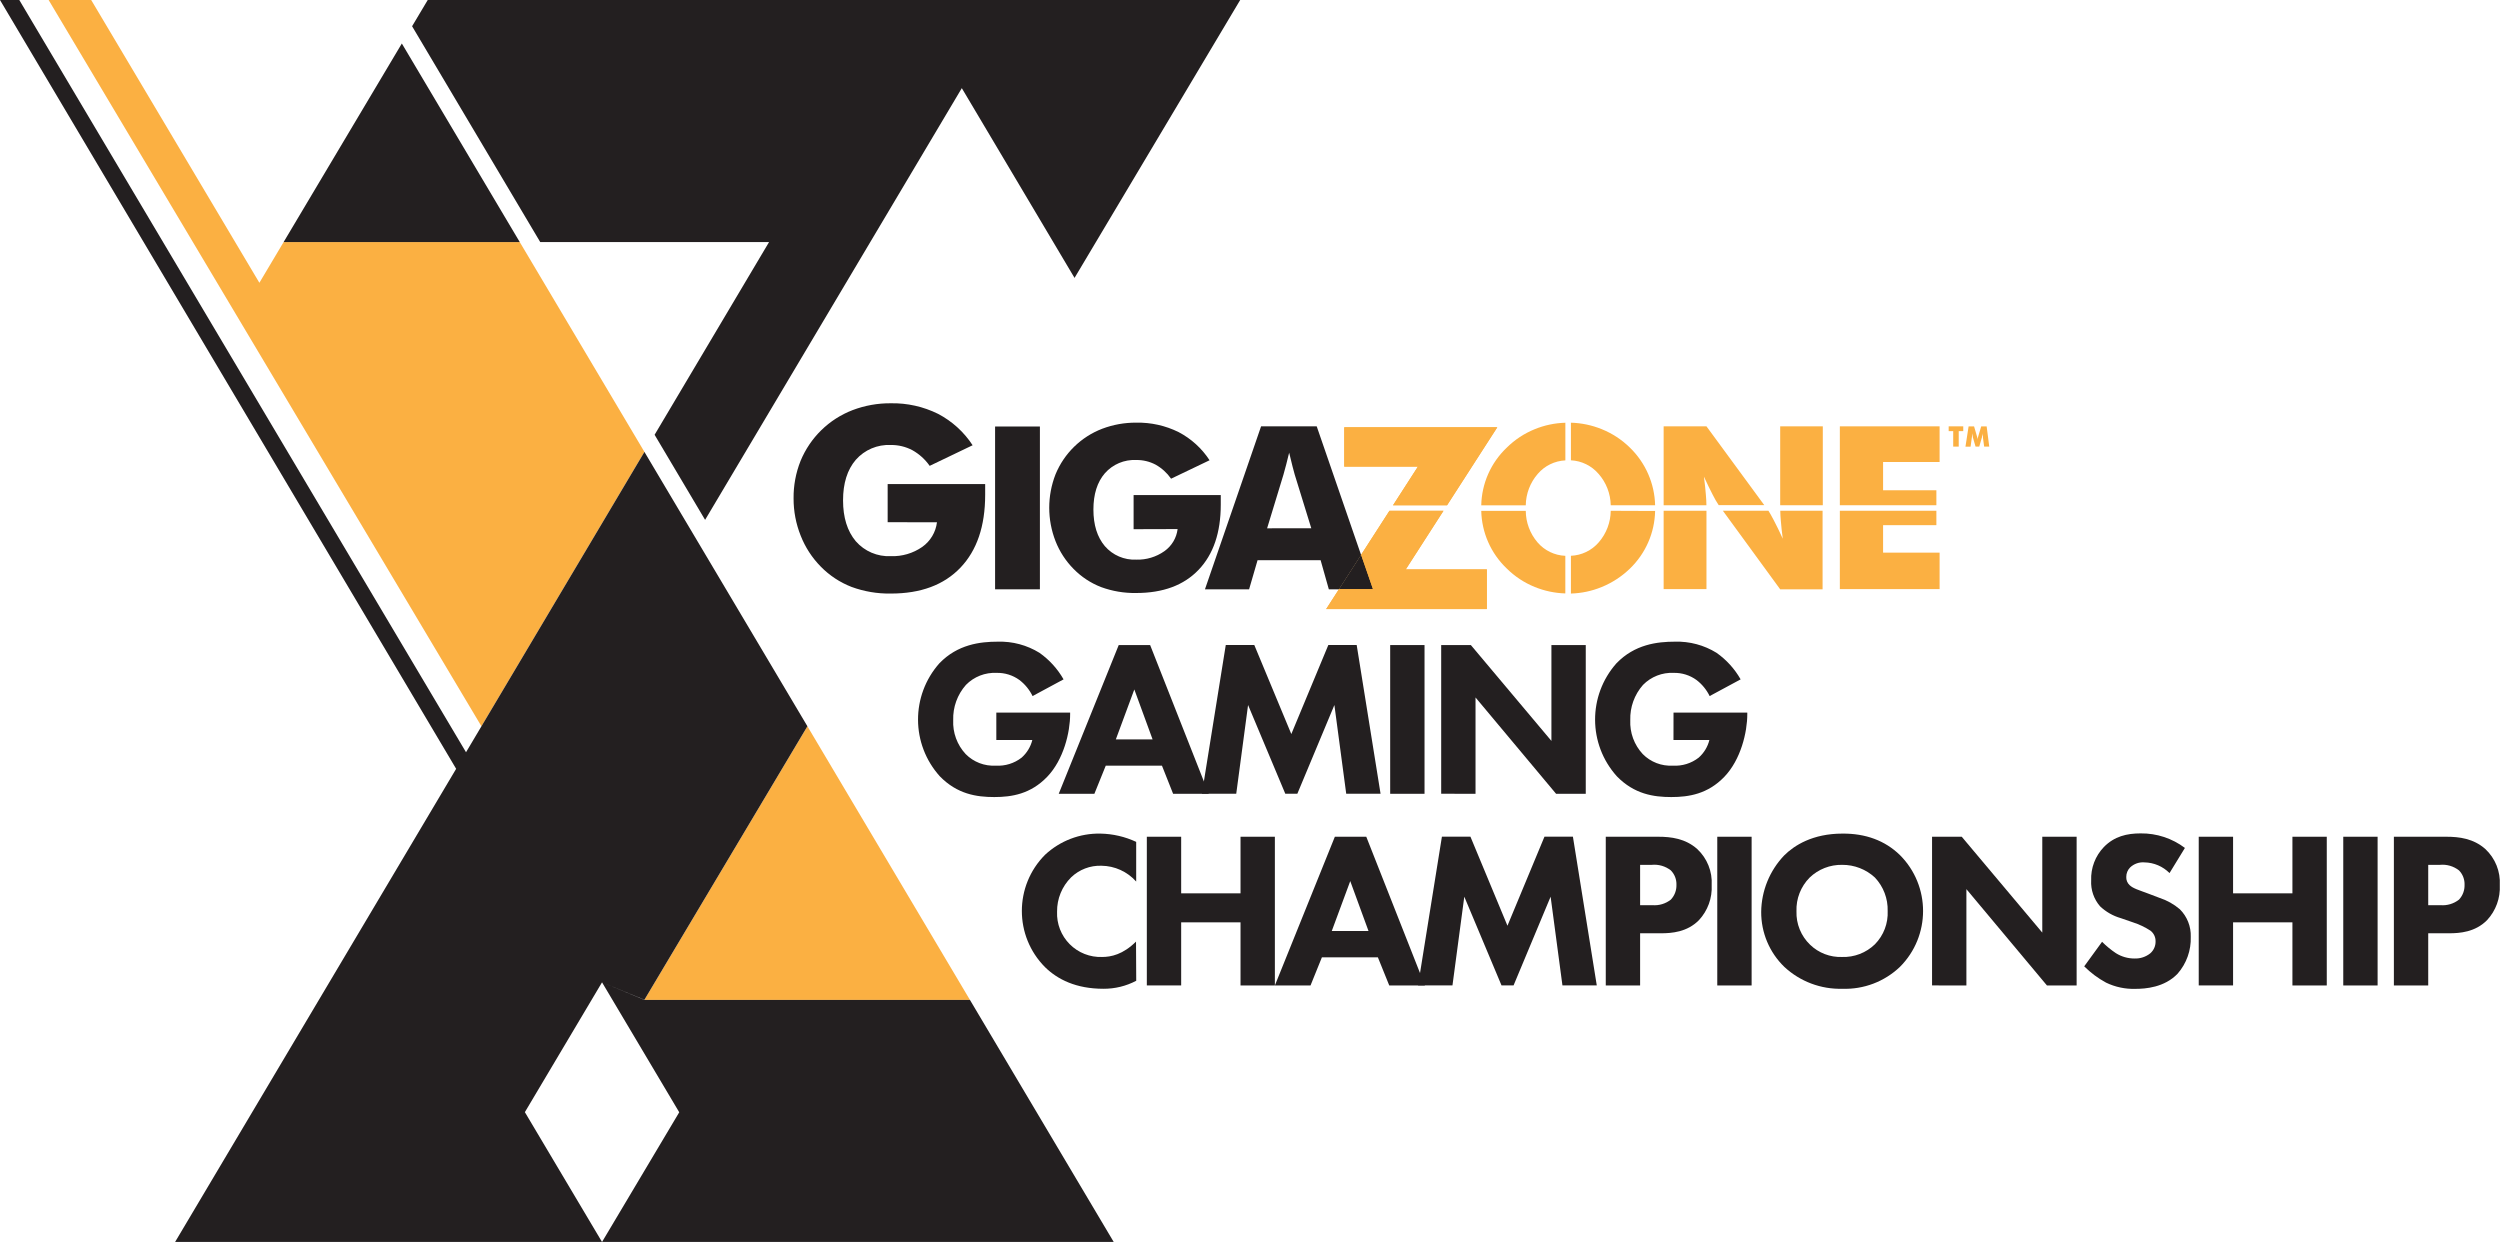
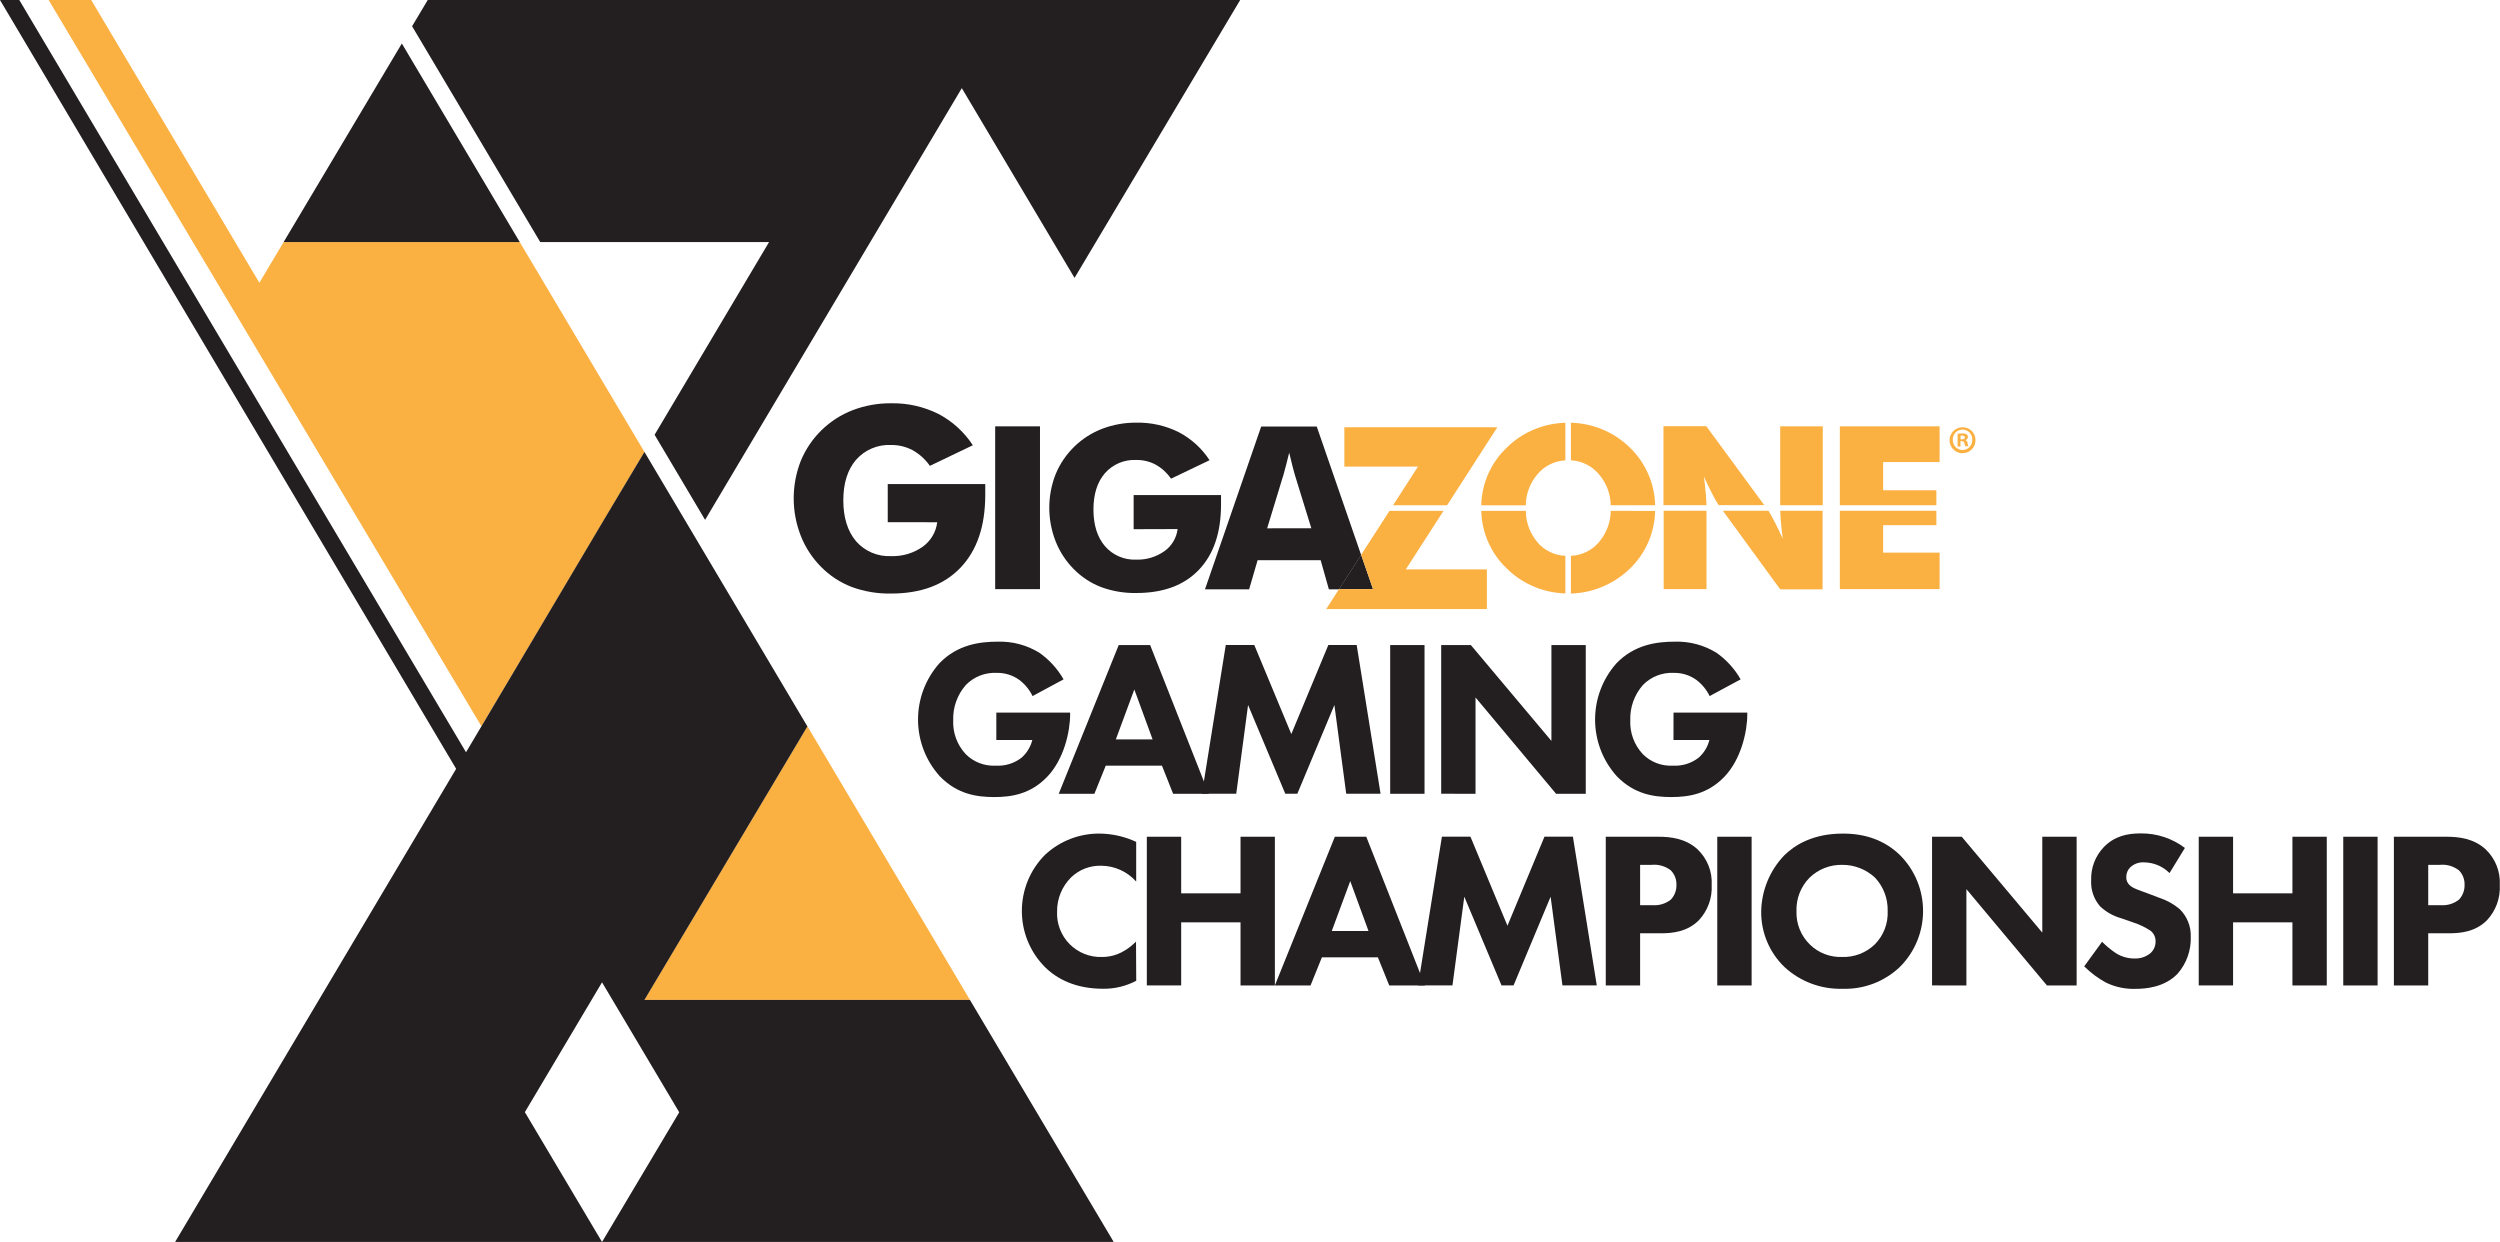
<svg xmlns="http://www.w3.org/2000/svg" viewBox="0 0 589.67 292.94">
  <defs>
-     <style>.a{fill:#fbb042;}.b{fill:#231f20;}.c{fill:none;}.d{fill:#595a5c;}</style>
+     <style>.a{fill:#231f20;}.b{fill:#fbb042;}.c{fill:#595a5c;}</style>
  </defs>
-   <polygon class="a" points="328.57 119.18 341.31 119.18 353.16 100.78 317.07 100.78 317.07 110.06 334.44 110.06 328.57 119.18" />
-   <polygon class="a" points="340.47 120.48 327.73 120.48 321.04 130.86 315.83 138.95 312.8 143.66 350.7 143.66 350.7 134.31 331.57 134.31 340.47 120.48" />
-   <path class="b" d="M209.37,123.17v-9h23q0,.44,0,1t0,1.55q0,11.07-5.84,17.18T210.11,140a25.6,25.6,0,0,1-9.27-1.57,20.53,20.53,0,0,1-7.25-4.79,21.65,21.65,0,0,1-4.73-7.28,23.43,23.43,0,0,1-1.68-8.8,23.2,23.2,0,0,1,1.64-8.83,21.7,21.7,0,0,1,12.29-12,24.81,24.81,0,0,1,9-1.61,24.06,24.06,0,0,1,11.14,2.49,21.78,21.78,0,0,1,8.16,7.41l-10.13,4.86a12.32,12.32,0,0,0-4.09-3.7,10.6,10.6,0,0,0-5.08-1.22,10.33,10.33,0,0,0-8.26,3.5q-3,3.5-3,9.56t3,9.64a10.31,10.31,0,0,0,8.26,3.52,12.21,12.21,0,0,0,7.42-2.18,8.35,8.35,0,0,0,3.47-5.81Z" transform="translate(0 0)" />
-   <path class="b" d="M234.71,139v-38.4h10.57V139Z" transform="translate(0 0)" />
-   <path class="b" d="M267.38,124.82v-8.05h20.56q0,.39,0,.86t0,1.39q0,9.91-5.23,15.38T268,139.87a22.91,22.91,0,0,1-8.3-1.4,18.38,18.38,0,0,1-6.49-4.29,19.39,19.39,0,0,1-4.24-6.52,21.68,21.68,0,0,1,0-15.79,19.43,19.43,0,0,1,11-10.74A22.21,22.21,0,0,1,268,99.69a21.55,21.55,0,0,1,10,2.23,19.51,19.51,0,0,1,7.3,6.64l-9.08,4.35a11,11,0,0,0-3.66-3.32A9.48,9.48,0,0,0,268,108.5a9.25,9.25,0,0,0-7.4,3.13q-2.7,3.13-2.7,8.56t2.7,8.63A9.24,9.24,0,0,0,268,132a10.93,10.93,0,0,0,6.65-2,7.48,7.48,0,0,0,3.11-5.21Z" transform="translate(0 0)" />
-   <path class="c" d="M304.87,110.08l-.81-3.3q-.34,1.42-.67,2.7t-.67,2.47l-3.86,12.67h10.41l-3.91-12.67Q305.19,111.36,304.87,110.08Z" transform="translate(0 0)" />
-   <path class="b" d="M310.57,100.56H297.45L284.21,139h10.41l2-6.87h14.87l1.94,6.87h2.4l5.21-8.09Zm-11.7,24.05,3.86-12.67q.34-1.18.67-2.47t.67-2.7l.81,3.3q.32,1.29.5,1.86l3.91,12.67Z" transform="translate(0 0)" />
-   <polygon class="b" points="321.04 130.86 315.83 138.95 323.84 138.95 321.04 130.86" />
-   <path class="a" d="M402.49,119.17c0-.75-.06-1.58-.13-2.48q-.14-1.86-.46-4.27,1.13,2.46,2.08,4.29a22,22,0,0,0,1.4,2.43l0,0h10.75L402.5,100.56H392.4v18.61Z" transform="translate(0 0)" />
-   <rect class="a" x="419.89" y="100.56" width="10.05" height="18.61" />
-   <rect class="a" x="392.4" y="120.47" width="10.1" height="18.48" />
-   <path class="a" d="M419.91,120.47c0,.72.06,1.5.13,2.35q.14,1.86.46,4.25-1.15-2.52-2.11-4.34-.84-1.6-1.27-2.26H406.37L419.89,139h10V120.47Z" transform="translate(0 0)" />
-   <polygon class="a" points="444.16 123.87 456.73 123.87 456.73 120.47 433.96 120.47 433.96 138.95 457.49 138.95 457.49 130.35 444.16 130.35 444.16 123.87" />
-   <polygon class="a" points="433.96 100.56 433.96 119.17 456.73 119.17 456.73 115.64 444.16 115.64 444.16 108.97 457.49 108.97 457.49 100.56 433.96 100.56" />
-   <path class="a" d="M379.92,120.48a11.51,11.51,0,0,1-2.82,7.43,9.15,9.15,0,0,1-6.57,3.18V140a20.63,20.63,0,0,0,7.21-1.52,21,21,0,0,0,6.71-4.37,19.43,19.43,0,0,0,5.94-13.59Z" transform="translate(0 0)" />
-   <path class="a" d="M377.06,111.78a11.46,11.46,0,0,1,2.86,7.4h10.47a19.59,19.59,0,0,0-5.94-13.59,20.32,20.32,0,0,0-6.67-4.37,20.79,20.79,0,0,0-7.25-1.52v8.87A9.19,9.19,0,0,1,377.06,111.78Z" transform="translate(0 0)" />
-   <polygon class="a" points="328.57 119.18 341.31 119.18 353.16 100.78 317.07 100.78 317.07 110.06 334.44 110.06 328.57 119.18" />
-   <polygon class="a" points="340.47 120.48 327.73 120.48 321.04 130.86 323.84 138.95 315.83 138.95 312.8 143.66 350.7 143.66 350.7 134.31 331.57 134.31 340.47 120.48" />
-   <path class="a" d="M362.66,127.94a11.56,11.56,0,0,1-2.78-7.45h-10.5a19.36,19.36,0,0,0,6,13.59,20.09,20.09,0,0,0,6.62,4.37,20.64,20.64,0,0,0,7.21,1.52v-8.87A9.12,9.12,0,0,1,362.66,127.94Z" transform="translate(0 0)" />
-   <path class="a" d="M362,101.23a20.09,20.09,0,0,0-6.62,4.37,19.3,19.3,0,0,0-6,13.59h10.5a11.52,11.52,0,0,1,2.82-7.41,9.13,9.13,0,0,1,6.52-3.19V99.71A20.6,20.6,0,0,0,362,101.23Z" transform="translate(0 0)" />
-   <path class="a" d="M460.7,105.34v-3.65h-1.07v-1.13h3.44v1.13H462v3.65Z" transform="translate(0 0)" />
-   <path class="a" d="M469.2,105.34H468l-.28-2.07c0-.15,0-.31-.05-.49s0-.37,0-.58a5.79,5.79,0,0,1-.18.76l0,.14-.65,2.24h-.87l-.65-2.24,0-.14a5.32,5.32,0,0,1-.18-.75c0,.18,0,.36,0,.54s0,.35-.06.53l-.28,2.07h-1.21l.74-4.78h1.29l.72,2.47,0,.08a3.23,3.23,0,0,1,.13.57,2.38,2.38,0,0,1,0-.28q0-.16.1-.37l.73-2.46h1.29Z" transform="translate(0 0)" />
-   <path class="b" d="M235,168.08h17.41v.37c0,4.26-1.52,10.73-5.42,14.78S238.67,188,234.51,188s-8.73-.68-12.83-4.89a20,20,0,0,1-.11-26.66c4.31-4.47,9.62-5.1,13.78-5.1a17.68,17.68,0,0,1,9.83,2.63,19.4,19.4,0,0,1,5.68,6.26l-7.31,3.94a10.62,10.62,0,0,0-3.1-3.79,8.8,8.8,0,0,0-5.36-1.68,9.49,9.49,0,0,0-7.26,2.84,12,12,0,0,0-3,8.31,11,11,0,0,0,2.94,8,9.22,9.22,0,0,0,7.1,2.73,9,9,0,0,0,6.1-1.89,8.19,8.19,0,0,0,2.52-4.15H235Z" transform="translate(0 0)" />
-   <path class="b" d="M274.07,180.6H260.81l-2.68,6.63h-8.41l14.15-35.08h7.41l13.83,35.08H276.7Zm-2.21-6.2-4.31-11.78-4.36,11.78Z" transform="translate(0 0)" />
-   <path class="b" d="M283.49,187.22l5.63-35.08h6.73l8.73,21,8.73-21H320l5.63,35.08h-8.1l-2.79-20.93L306,187.22h-2.84l-8.78-20.93-2.79,20.93Z" transform="translate(0 0)" />
-   <path class="b" d="M336,152.15v35.08h-8.1V152.15Z" transform="translate(0 0)" />
-   <path class="b" d="M339.93,187.22V152.15h7l19,22.61V152.15h8.1v35.08h-7l-19-22.72v22.72Z" transform="translate(0 0)" />
-   <path class="b" d="M394.73,168.08h17.4v.37c0,4.26-1.52,10.73-5.42,14.78S398.36,188,394.2,188s-8.73-.68-12.83-4.89a20,20,0,0,1-.1-26.66c4.31-4.47,9.62-5.1,13.78-5.1a17.67,17.67,0,0,1,9.83,2.63,19.39,19.39,0,0,1,5.68,6.26l-7.31,3.94a10.62,10.62,0,0,0-3.1-3.79,8.8,8.8,0,0,0-5.36-1.68,9.49,9.49,0,0,0-7.26,2.84,12,12,0,0,0-3,8.31,11,11,0,0,0,2.94,8,9.22,9.22,0,0,0,7.1,2.73,9,9,0,0,0,6.1-1.89,8.2,8.2,0,0,0,2.52-4.15h-8.47Z" transform="translate(0 0)" />
-   <path class="b" d="M268,231.33a16.31,16.31,0,0,1-7.73,1.89c-6.47,0-10.83-2.21-13.78-5.1a18.79,18.79,0,0,1,0-26.5,18.62,18.62,0,0,1,13.09-5,20.89,20.89,0,0,1,8.41,1.95v9.36a11.12,11.12,0,0,0-8.2-3.73,9.84,9.84,0,0,0-7.15,2.74,11.23,11.23,0,0,0-3.31,8.1,10.26,10.26,0,0,0,10.62,10.68c2.1,0,4.94-.58,8-3.63Z" transform="translate(0 0)" />
-   <path class="b" d="M278.6,210.71h14V197.36h8.1v35.08h-8.1V217.55h-14v14.88h-8.1V197.36h8.1Z" transform="translate(0 0)" />
-   <path class="b" d="M325,225.81H311.79l-2.68,6.63H300.7l14.15-35.08h7.41l13.83,35.08h-8.41Zm-2.21-6.21-4.31-11.78-4.36,11.78Z" transform="translate(0 0)" />
-   <path class="b" d="M334.47,232.43l5.63-35.08h6.73l8.73,21,8.73-21H371l5.63,35.08h-8.1l-2.79-20.93L357,232.43h-2.84l-8.78-20.93-2.79,20.93Z" transform="translate(0 0)" />
-   <path class="b" d="M391.11,197.36c3.05,0,6.42.42,9.2,2.89a10.79,10.79,0,0,1,3.42,8.52,11.28,11.28,0,0,1-3,8.26c-2.79,2.84-6.47,3.1-8.94,3.1h-4.94v12.31h-8.1V197.36Zm-4.26,16.14h2.89a6.2,6.2,0,0,0,4.36-1.31,4.88,4.88,0,0,0,1.32-3.47,4.63,4.63,0,0,0-1.32-3.42,6.31,6.31,0,0,0-4.52-1.31h-2.73Z" transform="translate(0 0)" />
-   <path class="b" d="M413.15,197.36v35.08h-8.1V197.36Z" transform="translate(0 0)" />
-   <path class="b" d="M448.12,201.67a18.66,18.66,0,0,1,0,26.4,18.73,18.73,0,0,1-13.57,5.15,19.31,19.31,0,0,1-13.67-5.15,17.91,17.91,0,0,1-5.47-13,19.58,19.58,0,0,1,5.42-13.3c2.37-2.37,6.73-5.15,13.73-5.15C440,196.57,444.6,198.25,448.12,201.67ZM426.83,207a10.74,10.74,0,0,0-3.1,7.94,10.47,10.47,0,0,0,3.21,7.89,10.31,10.31,0,0,0,7.52,2.89,10.62,10.62,0,0,0,7.78-3,10.51,10.51,0,0,0,3-7.84,11.05,11.05,0,0,0-3-7.89,11.25,11.25,0,0,0-7.73-3A10.76,10.76,0,0,0,426.83,207Z" transform="translate(0 0)" />
-   <path class="b" d="M455.71,232.43V197.36h7l19,22.61V197.36h8.1v35.08h-7l-19-22.72v22.72Z" transform="translate(0 0)" />
-   <path class="b" d="M511.72,205.93a8.54,8.54,0,0,0-5.89-2.52,4.38,4.38,0,0,0-3.42,1.21,3.13,3.13,0,0,0-.89,2.21,2.46,2.46,0,0,0,.79,1.95c.84.79,2.05,1.11,4.42,2l2.63,1a14.07,14.07,0,0,1,4.79,2.68,8.75,8.75,0,0,1,2.58,6.52,12.57,12.57,0,0,1-3.1,8.68c-3.1,3.26-7.62,3.58-9.94,3.58a14.87,14.87,0,0,1-6.94-1.47,22.31,22.31,0,0,1-5.15-3.84l4.21-5.79a21.41,21.41,0,0,0,3.26,2.68,8.14,8.14,0,0,0,4.42,1.26,5.6,5.6,0,0,0,3.68-1.21,3.63,3.63,0,0,0,1.26-2.84,3.09,3.09,0,0,0-1.21-2.52,17.1,17.1,0,0,0-4.1-1.95l-2.89-1a11.82,11.82,0,0,1-4.89-2.79,8.62,8.62,0,0,1-2.1-6.1,10.78,10.78,0,0,1,3-7.89c2.47-2.52,5.42-3.21,8.68-3.21A17,17,0,0,1,515.35,200Z" transform="translate(0 0)" />
-   <path class="b" d="M526.71,210.71h14V197.36h8.1v35.08h-8.1V217.55h-14v14.88h-8.1V197.36h8.1Z" transform="translate(0 0)" />
-   <path class="b" d="M560.8,197.36v35.08h-8.1V197.36Z" transform="translate(0 0)" />
-   <path class="b" d="M577,197.36c3.05,0,6.42.42,9.2,2.89a10.78,10.78,0,0,1,3.42,8.52,11.28,11.28,0,0,1-3,8.26c-2.79,2.84-6.47,3.1-8.94,3.1h-4.94v12.31h-8.1V197.36Zm-4.26,16.14h2.89a6.21,6.21,0,0,0,4.37-1.31,4.89,4.89,0,0,0,1.31-3.47A4.63,4.63,0,0,0,580,205.3a6.32,6.32,0,0,0-4.52-1.31h-2.74Z" transform="translate(0 0)" />
-   <polygon class="a" points="152 235.81 152.02 235.85 228.78 235.85 190.44 171.3 152 235.81" />
-   <polygon class="a" points="11.47 0 113.51 171.23 113.56 171.3 152 106.59 122.59 57.09 66.9 57.09 61.18 66.7 21.51 0 11.47 0" />
-   <polygon class="b" points="100.89 0 97.2 6.19 127.42 57.09 181.4 57.09 154.4 102.55 166.31 122.62 226.86 20.79 253.45 65.55 292.52 0 100.89 0" />
-   <path class="d" d="M109.44,178.24l-1.84,3.1Z" transform="translate(0 0)" />
-   <polygon class="b" points="66.9 57.09 122.59 57.09 94.78 10.26 66.9 57.09" />
-   <path class="b" d="M152,235.81l38.44-64.51L152,106.59l-42.08,70.84h0L4.55,0H0L107.59,181.34,41.3,292.94H142L123.8,262.32,142,231.7m0,0h0l18.21,30.65L142,292.94H262.69l-33.91-57.09H152l0,0" transform="translate(0 0)" />
+   <path class="a" d="M235,168.08h17.41v.37c0,4.26-1.52,10.73-5.42,14.78S238.67,188,234.51,188s-8.73-.68-12.83-4.89a20,20,0,0,1-.11-26.66c4.31-4.47,9.62-5.1,13.78-5.1a17.68,17.68,0,0,1,9.83,2.63,19.4,19.4,0,0,1,5.68,6.26l-7.31,3.94a10.62,10.62,0,0,0-3.1-3.79,8.8,8.8,0,0,0-5.36-1.68,9.49,9.49,0,0,0-7.26,2.84,12,12,0,0,0-3,8.31,11,11,0,0,0,2.94,8,9.22,9.22,0,0,0,7.1,2.73,9,9,0,0,0,6.1-1.89,8.19,8.19,0,0,0,2.52-4.15H235Z" transform="translate(0 0)" />
+   <path class="a" d="M274.07,180.6H260.81l-2.68,6.63h-8.41l14.15-35.08h7.41l13.83,35.08H276.7Zm-2.21-6.2-4.31-11.78-4.36,11.78Z" transform="translate(0 0)" />
+   <path class="a" d="M283.49,187.22l5.63-35.08h6.73l8.73,21,8.73-21H320l5.63,35.08h-8.1l-2.79-20.93L306,187.22h-2.84l-8.78-20.93-2.79,20.93Z" transform="translate(0 0)" />
+   <path class="a" d="M336,152.15v35.08h-8.1V152.15Z" transform="translate(0 0)" />
+   <path class="a" d="M339.93,187.22V152.15h7l19,22.61V152.15h8.1v35.08h-7l-19-22.72v22.72Z" transform="translate(0 0)" />
+   <path class="a" d="M394.73,168.08h17.4v.37c0,4.26-1.52,10.73-5.42,14.78S398.36,188,394.2,188s-8.73-.68-12.83-4.89a20,20,0,0,1-.1-26.66c4.31-4.47,9.62-5.1,13.78-5.1a17.67,17.67,0,0,1,9.83,2.63,19.39,19.39,0,0,1,5.68,6.26l-7.31,3.94a10.62,10.62,0,0,0-3.1-3.79,8.8,8.8,0,0,0-5.36-1.68,9.49,9.49,0,0,0-7.26,2.84,12,12,0,0,0-3,8.31,11,11,0,0,0,2.94,8,9.22,9.22,0,0,0,7.1,2.73,9,9,0,0,0,6.1-1.89,8.2,8.2,0,0,0,2.52-4.15h-8.47Z" transform="translate(0 0)" />
+   <path class="a" d="M268,231.33a16.31,16.31,0,0,1-7.73,1.89c-6.47,0-10.83-2.21-13.78-5.1a18.79,18.79,0,0,1,0-26.5,18.62,18.62,0,0,1,13.09-5,20.89,20.89,0,0,1,8.41,1.95v9.36a11.12,11.12,0,0,0-8.2-3.73,9.84,9.84,0,0,0-7.15,2.74,11.23,11.23,0,0,0-3.31,8.1,10.26,10.26,0,0,0,10.62,10.68c2.1,0,4.94-.58,8-3.63Z" transform="translate(0 0)" />
+   <path class="a" d="M278.6,210.71h14V197.36h8.1v35.08h-8.1V217.55h-14v14.88h-8.1V197.36h8.1Z" transform="translate(0 0)" />
+   <path class="a" d="M325,225.81H311.79l-2.68,6.63H300.7l14.15-35.08h7.41l13.83,35.08h-8.41Zm-2.21-6.21-4.31-11.78-4.36,11.78Z" transform="translate(0 0)" />
+   <path class="a" d="M334.47,232.43l5.63-35.08h6.73l8.73,21,8.73-21H371l5.63,35.08h-8.1l-2.79-20.93L357,232.43h-2.84l-8.78-20.93-2.79,20.93Z" transform="translate(0 0)" />
+   <path class="a" d="M391.11,197.36c3.05,0,6.42.42,9.2,2.89a10.79,10.79,0,0,1,3.42,8.52,11.28,11.28,0,0,1-3,8.26c-2.79,2.84-6.47,3.1-8.94,3.1h-4.94v12.31h-8.1V197.36Zm-4.26,16.14h2.89a6.2,6.2,0,0,0,4.36-1.31,4.88,4.88,0,0,0,1.32-3.47,4.63,4.63,0,0,0-1.32-3.42,6.31,6.31,0,0,0-4.52-1.31h-2.73Z" transform="translate(0 0)" />
+   <path class="a" d="M413.15,197.36v35.08h-8.1V197.36Z" transform="translate(0 0)" />
+   <path class="a" d="M448.12,201.67a18.66,18.66,0,0,1,0,26.4,18.73,18.73,0,0,1-13.57,5.15,19.31,19.31,0,0,1-13.67-5.15,17.91,17.91,0,0,1-5.47-13,19.58,19.58,0,0,1,5.42-13.3c2.37-2.37,6.73-5.15,13.73-5.15C440,196.57,444.6,198.25,448.12,201.67ZM426.83,207a10.74,10.74,0,0,0-3.1,7.94,10.47,10.47,0,0,0,3.21,7.89,10.31,10.31,0,0,0,7.52,2.89,10.62,10.62,0,0,0,7.78-3,10.51,10.51,0,0,0,3-7.84,11.05,11.05,0,0,0-3-7.89,11.25,11.25,0,0,0-7.73-3A10.76,10.76,0,0,0,426.83,207Z" transform="translate(0 0)" />
+   <path class="a" d="M455.71,232.43V197.36h7l19,22.61V197.36h8.1v35.08h-7l-19-22.72v22.72Z" transform="translate(0 0)" />
+   <path class="a" d="M511.72,205.93a8.54,8.54,0,0,0-5.89-2.52,4.38,4.38,0,0,0-3.42,1.21,3.13,3.13,0,0,0-.89,2.21,2.46,2.46,0,0,0,.79,1.95c.84.79,2.05,1.11,4.42,2l2.63,1a14.07,14.07,0,0,1,4.79,2.68,8.75,8.75,0,0,1,2.58,6.52,12.57,12.57,0,0,1-3.1,8.68c-3.1,3.26-7.62,3.58-9.94,3.58a14.87,14.87,0,0,1-6.94-1.47,22.31,22.31,0,0,1-5.15-3.84l4.21-5.79a21.41,21.41,0,0,0,3.26,2.68,8.14,8.14,0,0,0,4.42,1.26,5.6,5.6,0,0,0,3.68-1.21,3.63,3.63,0,0,0,1.26-2.84,3.09,3.09,0,0,0-1.21-2.52,17.1,17.1,0,0,0-4.1-1.95l-2.89-1a11.82,11.82,0,0,1-4.89-2.79,8.62,8.62,0,0,1-2.1-6.1,10.78,10.78,0,0,1,3-7.89c2.47-2.52,5.42-3.21,8.68-3.21A17,17,0,0,1,515.35,200Z" transform="translate(0 0)" />
+   <path class="a" d="M526.71,210.71h14V197.36h8.1v35.08h-8.1V217.55h-14v14.88h-8.1V197.36h8.1Z" transform="translate(0 0)" />
+   <path class="a" d="M560.8,197.36v35.08h-8.1V197.36Z" transform="translate(0 0)" />
+   <path class="a" d="M577,197.36c3.05,0,6.42.42,9.2,2.89a10.78,10.78,0,0,1,3.42,8.52,11.28,11.28,0,0,1-3,8.26c-2.79,2.84-6.47,3.1-8.94,3.1h-4.94v12.31h-8.1V197.36Zm-4.26,16.14h2.89a6.21,6.21,0,0,0,4.37-1.31,4.89,4.89,0,0,0,1.31-3.47A4.63,4.63,0,0,0,580,205.3a6.32,6.32,0,0,0-4.52-1.31h-2.74Z" transform="translate(0 0)" />
+   <polygon class="b" points="152 235.81 152.02 235.85 228.78 235.85 190.44 171.3 152 235.81" />
+   <polygon class="b" points="11.47 0 113.51 171.23 113.56 171.3 152 106.59 122.59 57.09 66.9 57.09 61.18 66.7 21.51 0 11.47 0" />
+   <polygon class="a" points="100.89 0 97.2 6.19 127.42 57.09 181.4 57.09 154.4 102.55 166.31 122.62 226.86 20.79 253.45 65.55 292.52 0 100.89 0" />
+   <path class="c" d="M109.44,178.24l-1.84,3.1Z" transform="translate(0 0)" />
+   <polygon class="a" points="66.9 57.09 122.59 57.09 94.78 10.26 66.9 57.09" />
+   <path class="a" d="M142,231.7h0l18.21,30.65L142,292.94H262.69l-33.91-57.09H152l0,0-.54-.91.54.91,38.44-64.51L152,106.59l-10,16.76L113.56,171.3l-3.64,6.13h0L4.55,0H0L107.59,181.34,41.3,292.94H142L123.8,262.32,142,231.7" transform="translate(0 0)" />
+   <path class="a" d="M209.39,123.17v-9h23q0,.44,0,1t0,1.55q0,11.07-5.84,17.18T210.12,140a25.61,25.61,0,0,1-9.27-1.57,20.54,20.54,0,0,1-7.25-4.79,21.64,21.64,0,0,1-4.73-7.28,24.21,24.21,0,0,1,0-17.63,21.7,21.7,0,0,1,12.29-12,24.81,24.81,0,0,1,9-1.61,24.05,24.05,0,0,1,11.14,2.49,21.78,21.78,0,0,1,8.16,7.41l-10.13,4.86a12.33,12.33,0,0,0-4.08-3.7,10.61,10.61,0,0,0-5.08-1.22,10.33,10.33,0,0,0-8.26,3.5q-3,3.5-3,9.56t3,9.64a10.31,10.31,0,0,0,8.26,3.51,12.21,12.21,0,0,0,7.42-2.18,8.35,8.35,0,0,0,3.47-5.81Z" transform="translate(0 0)" />
+   <rect class="a" x="234.73" y="100.56" width="10.57" height="38.4" />
+   <path class="a" d="M267.39,124.82v-8.05H288c0,.26,0,.55,0,.87s0,.78,0,1.39q0,9.91-5.23,15.38T268,139.87a22.92,22.92,0,0,1-8.3-1.4,18.38,18.38,0,0,1-6.49-4.29,19.39,19.39,0,0,1-4.23-6.52,21.69,21.69,0,0,1,0-15.79,19.43,19.43,0,0,1,11-10.74A22.22,22.22,0,0,1,268,99.69a21.53,21.53,0,0,1,10,2.23,19.49,19.49,0,0,1,7.3,6.63l-9.08,4.35a11,11,0,0,0-3.66-3.32,9.48,9.48,0,0,0-4.55-1.09,9.25,9.25,0,0,0-7.4,3.13q-2.7,3.13-2.7,8.56t2.7,8.63A9.23,9.23,0,0,0,268,132a10.94,10.94,0,0,0,6.65-2,7.49,7.49,0,0,0,3.11-5.21Z" transform="translate(0 0)" />
+   <path class="a" d="M298.88,124.61l3.86-12.67q.34-1.18.67-2.47t.67-2.7l.81,3.3q.32,1.29.5,1.86l3.91,12.67Zm11.7-24H297.47L284.22,139h10.41l2-6.87H311.5l1.94,6.87h2.4l5.21-8.09Z" transform="translate(0 0)" />
+   <polygon class="a" points="321.05 130.86 315.84 138.95 323.85 138.95 321.05 130.86" />
+   <path class="b" d="M402.49,119.17q0-1.13-.13-2.48-.14-1.86-.46-4.27,1.13,2.47,2.08,4.29a21.79,21.79,0,0,0,1.4,2.43l0,0h10.75l-13.67-18.61h-10.1v18.61Z" transform="translate(0 0)" />
+   <rect class="b" x="419.89" y="100.56" width="10.04" height="18.61" />
+   <rect class="b" x="392.41" y="120.47" width="10.1" height="18.48" />
+   <path class="b" d="M419.91,120.47c0,.72.06,1.5.13,2.35q.14,1.86.46,4.25-1.15-2.52-2.11-4.34-.84-1.61-1.27-2.26H406.37L419.89,139h10V120.47Z" transform="translate(0 0)" />
+   <polygon class="b" points="444.17 123.87 456.73 123.87 456.73 120.47 433.96 120.47 433.96 138.95 457.49 138.95 457.49 130.35 444.17 130.35 444.17 123.87" />
+   <polygon class="b" points="433.96 100.56 433.96 119.17 456.73 119.17 456.73 115.64 444.17 115.64 444.17 108.98 457.49 108.98 457.49 100.56 433.96 100.56" />
+   <path class="b" d="M379.92,120.49a11.5,11.5,0,0,1-2.82,7.43,9.14,9.14,0,0,1-6.57,3.18V140a20.66,20.66,0,0,0,7.21-1.52,20.94,20.94,0,0,0,6.71-4.37,19.43,19.43,0,0,0,5.94-13.59Z" transform="translate(0 0)" />
+   <path class="b" d="M377.06,111.78a11.45,11.45,0,0,1,2.86,7.4H390.4a19.59,19.59,0,0,0-5.94-13.59,20.29,20.29,0,0,0-6.68-4.37,20.76,20.76,0,0,0-7.25-1.52v8.87a9.19,9.19,0,0,1,6.53,3.21" transform="translate(0 0)" />
+   <polygon class="b" points="328.58 119.18 341.32 119.18 353.17 100.78 317.09 100.78 317.09 110.06 334.45 110.06 328.58 119.18" />
+   <polygon class="b" points="340.48 120.49 327.74 120.49 321.05 130.86 323.85 138.95 315.84 138.95 312.81 143.66 350.71 143.66 350.71 134.31 331.58 134.31 340.48 120.49" />
+   <path class="b" d="M362.67,127.94a11.55,11.55,0,0,1-2.78-7.45h-10.5a19.37,19.37,0,0,0,6,13.59,20.09,20.09,0,0,0,6.62,4.37,20.67,20.67,0,0,0,7.21,1.52v-8.87a9.11,9.11,0,0,1-6.56-3.15" transform="translate(0 0)" />
+   <path class="b" d="M362,101.23a20.05,20.05,0,0,0-6.62,4.37,19.32,19.32,0,0,0-6,13.59h10.5a11.53,11.53,0,0,1,2.82-7.41,9.14,9.14,0,0,1,6.52-3.19V99.71a20.59,20.59,0,0,0-7.21,1.52" transform="translate(0 0)" />
+   <path class="b" d="M462.43,103.63h.33c.38,0,.69-.13.69-.44s-.2-.45-.64-.45a1.69,1.69,0,0,0-.38,0Zm0,1.69h-.69v-3a5.94,5.94,0,0,1,1.14-.09,1.86,1.86,0,0,1,1,.22.83.83,0,0,1,.29.65.76.76,0,0,1-.62.69v0a.88.88,0,0,1,.54.72,2.26,2.26,0,0,0,.22.75h-.74a2.53,2.53,0,0,1-.24-.73c-.06-.33-.24-.47-.62-.47h-.33Zm-1.83-1.56a2.31,2.31,0,0,0,2.32,2.38,2.28,2.28,0,0,0,2.27-2.36,2.3,2.3,0,1,0-4.59,0m5.36,0a3.06,3.06,0,1,1-3.05-3,3,3,0,0,1,3.05,3" transform="translate(0 0)" />
</svg>
